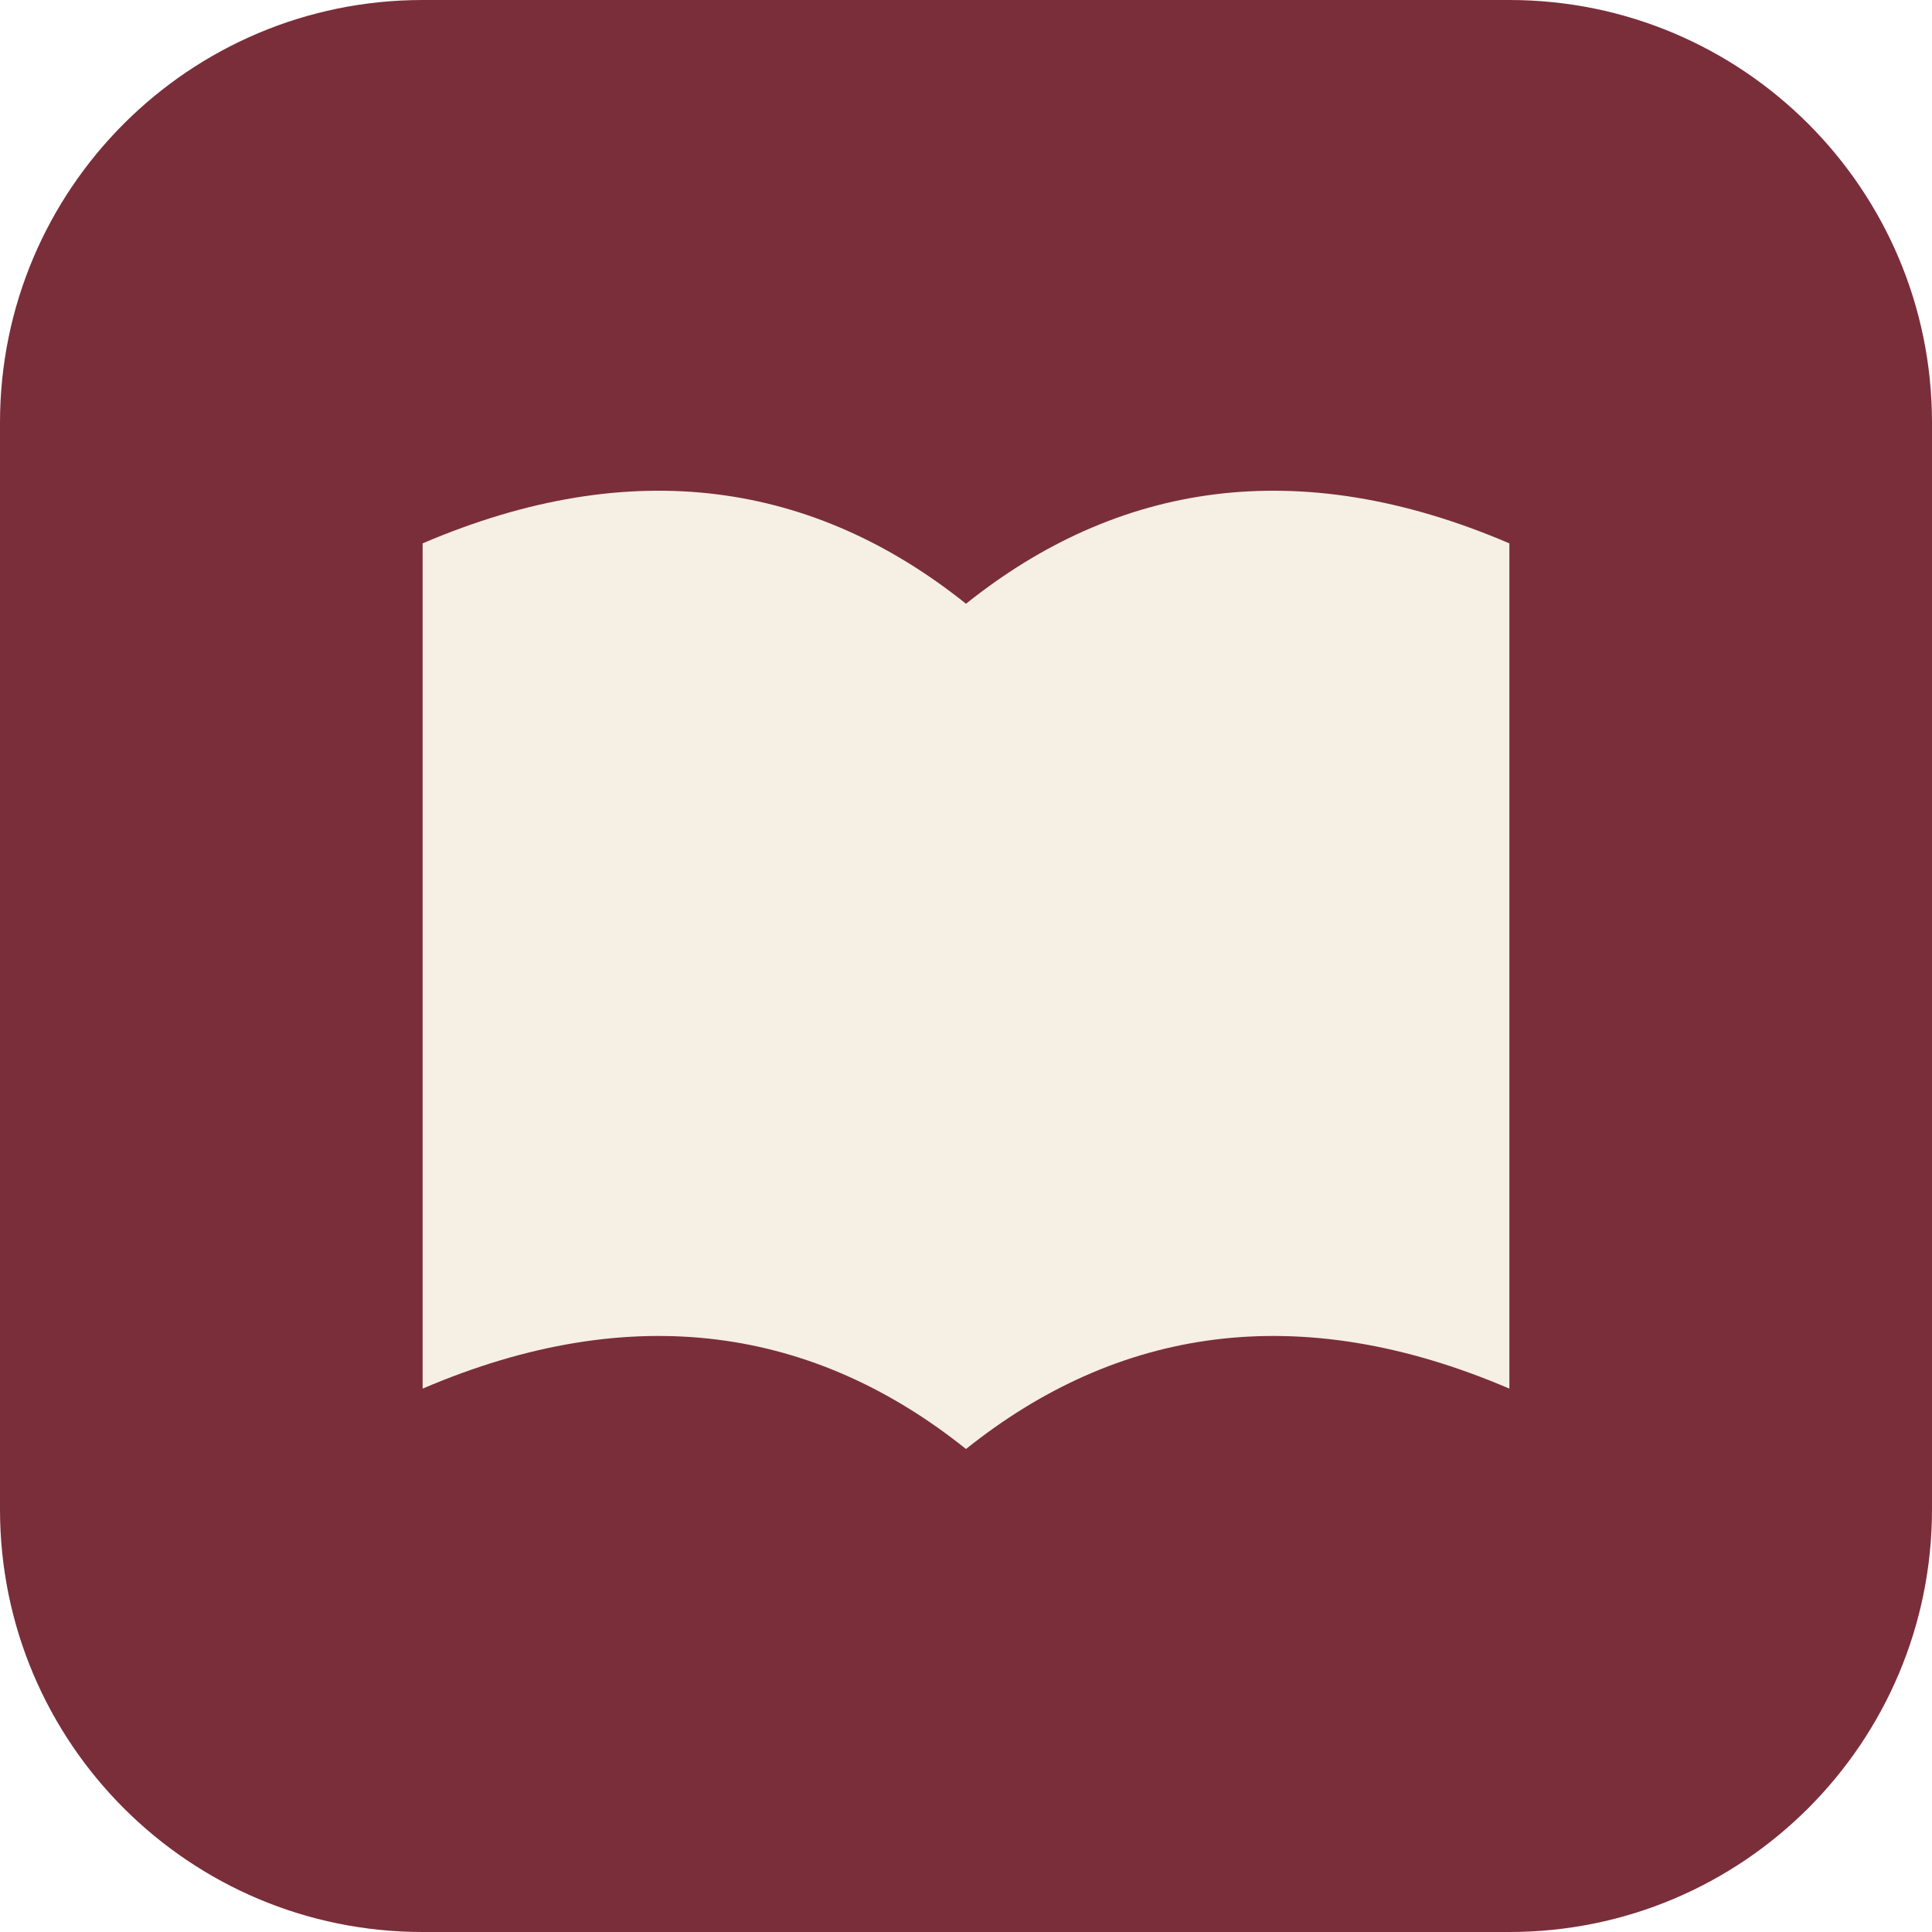
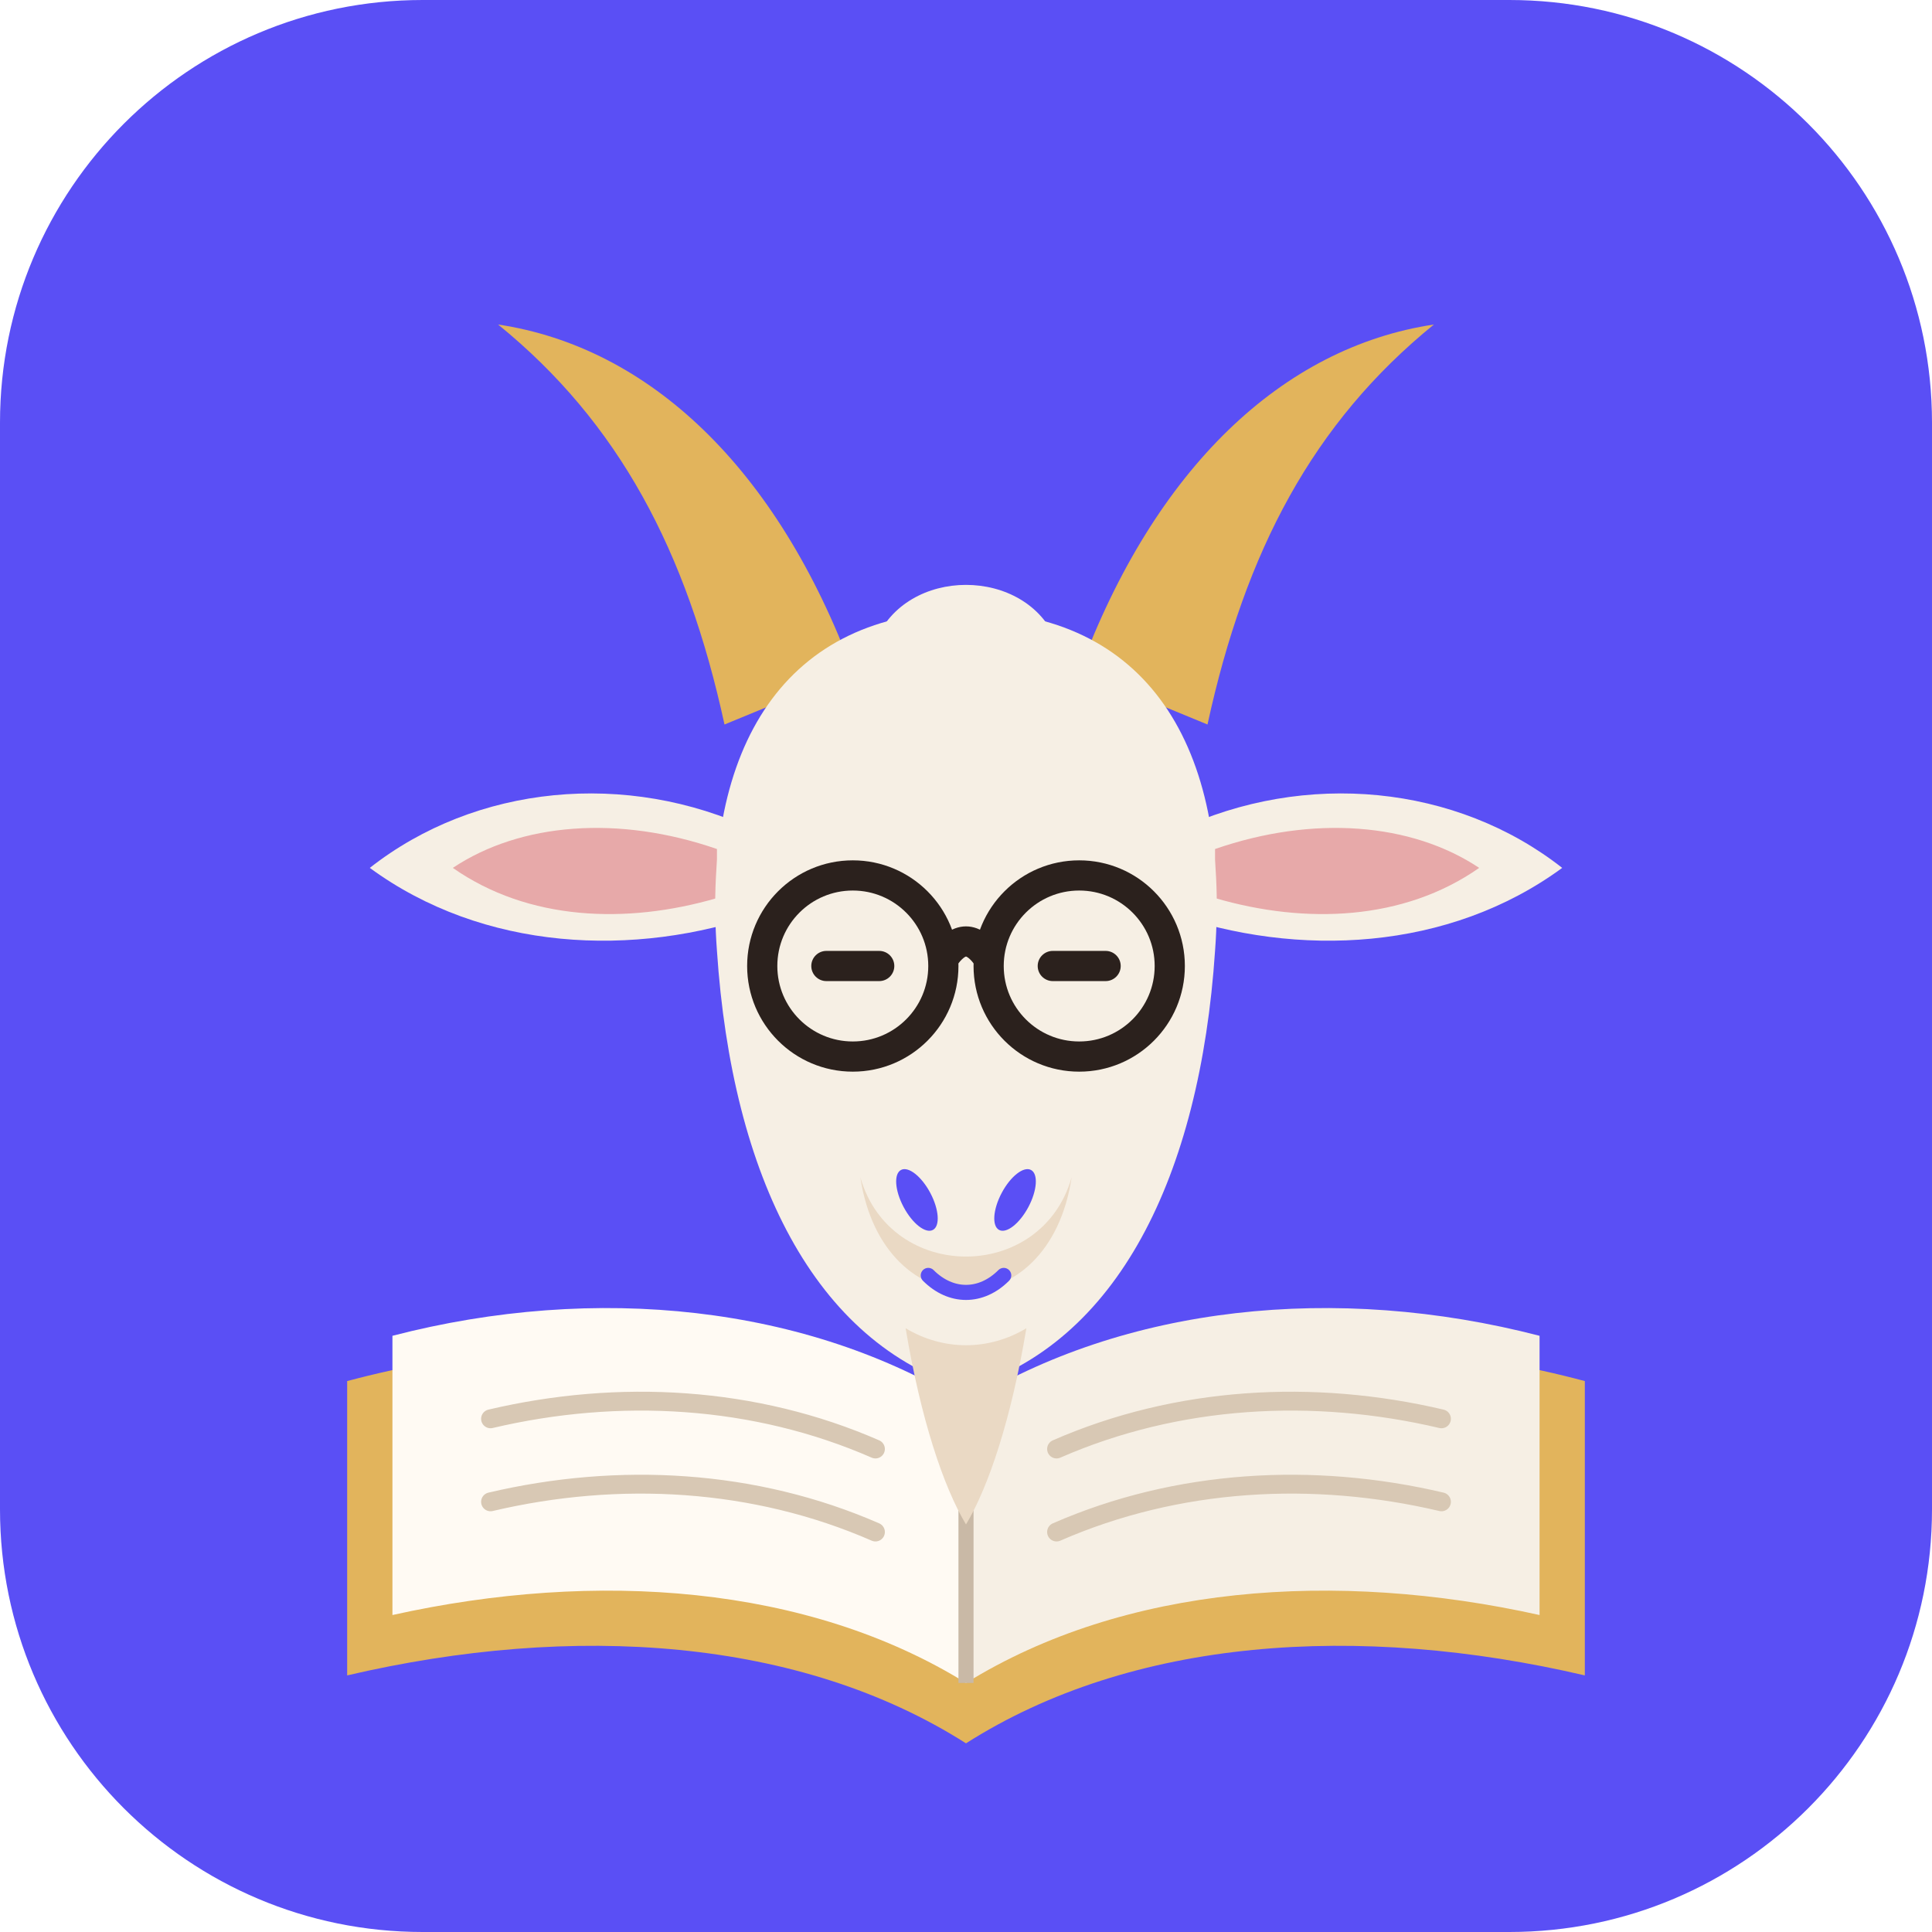
- <svg xmlns="http://www.w3.org/2000/svg" viewBox="0 0 64 64">
-   <rect width="64" height="64" rx="14" fill="#7a2e3a" />
-   <path d="M14 18c7-3 13-2 18 2v28c-5-4-11-5-18-2zM50 18c-7-3-13-2-18 2v28c5-4 11-5 18-2z" fill="#f6efe4" />
+ <svg xmlns="http://www.w3.org/2000/svg" viewBox="0 0 512 512" role="img" aria-label="Las Primas Club">
+   <rect width="512" height="512" rx="112" fill="#5a4ff5" />
+   <path d="M226 178 C206 124 172 92 132 86 C164 112 182 146 192 192 Z" fill="#e2b45c" />
+   <path d="M286 178 C306 124 340 92 380 86 C348 112 330 146 320 192 Z" fill="#e2b45c" />
+   <path d="M200 220 C166 204 126 208 98 230 C128 252 168 254 202 242 Z" fill="#f6efe4" />
+   <path d="M190 225 C164 216 138 218 120 230 C140 244 166 245 190 238 Z" fill="#e7a9a9" />
+   <path d="M312 220 C346 204 386 208 414 230 C384 252 344 254 310 242 Z" fill="#f6efe4" />
+   <path d="M322 225 C348 216 374 218 392 230 C372 244 346 245 322 238 Z" fill="#e7a9a9" />
+   <path d="M256 162 C304 162 326 198 322 252 C318 312 296 356 256 368 C216 356 194 312 190 252 C186 198 208 162 256 162 Z" fill="#f6efe4" />
+   <path d="M232 170 C240 150 272 150 280 170 C270 162 262 168 256 176 C250 168 242 162 232 170 Z" fill="#f6efe4" />
+   <g fill="none" stroke="#2b211d" stroke-width="8">
+     <circle cx="226" cy="256" r="24" />
+     <circle cx="286" cy="256" r="24" />
+     <path d="M250 254 C254 248 258 248 262 254" />
+   </g>
+   <rect x="215" y="252" width="22" height="8" rx="4" fill="#2b211d" />
+   <rect x="275" y="252" width="22" height="8" rx="4" fill="#2b211d" />
+   <path d="M228 312 C236 340 276 340 284 312 C278 352 234 352 228 312 Z" fill="#ead9c4" />
+   <ellipse cx="243" cy="318" rx="4" ry="9" transform="rotate(-28 243 318)" fill="#5a4ff5" />
+   <ellipse cx="269" cy="318" rx="4" ry="9" transform="rotate(28 269 318)" fill="#5a4ff5" />
+   <path d="M246 338 C252 344 260 344 266 338" fill="none" stroke="#5a4ff5" stroke-width="4" stroke-linecap="round" />
+   <path d="M256 384 C212 356 152 350 92 366 L92 444 C152 430 212 434 256 462 C300 434 360 430 420 444 L420 366 C360 350 300 356 256 384 Z" fill="#e2b45c" />
+   <path d="M256 372 C214 346 158 340 104 354 L104 428 C158 416 214 420 256 446 Z" fill="#fffaf3" />
+   <path d="M256 372 C298 346 354 340 408 354 L408 428 C354 416 298 420 256 446 Z" fill="#f6efe4" />
+   <path d="M256 372 L256 446" stroke="#c9b9a6" stroke-width="4" />
+   <g fill="none" stroke="#d8c8b4" stroke-width="5" stroke-linecap="round">
+     <path d="M130 376 C164 368 200 370 232 384" />
+     <path d="M130 398 C164 390 200 392 232 406" />
+     <path d="M382 376 C348 368 312 370 280 384" />
+     <path d="M382 398 C348 390 312 392 280 406" />
+   </g>
+   <path d="M240 352 C244 376 250 394 256 404 C262 394 268 376 272 352 C262 358 250 358 240 352 Z" fill="#ead9c4" />
</svg>
